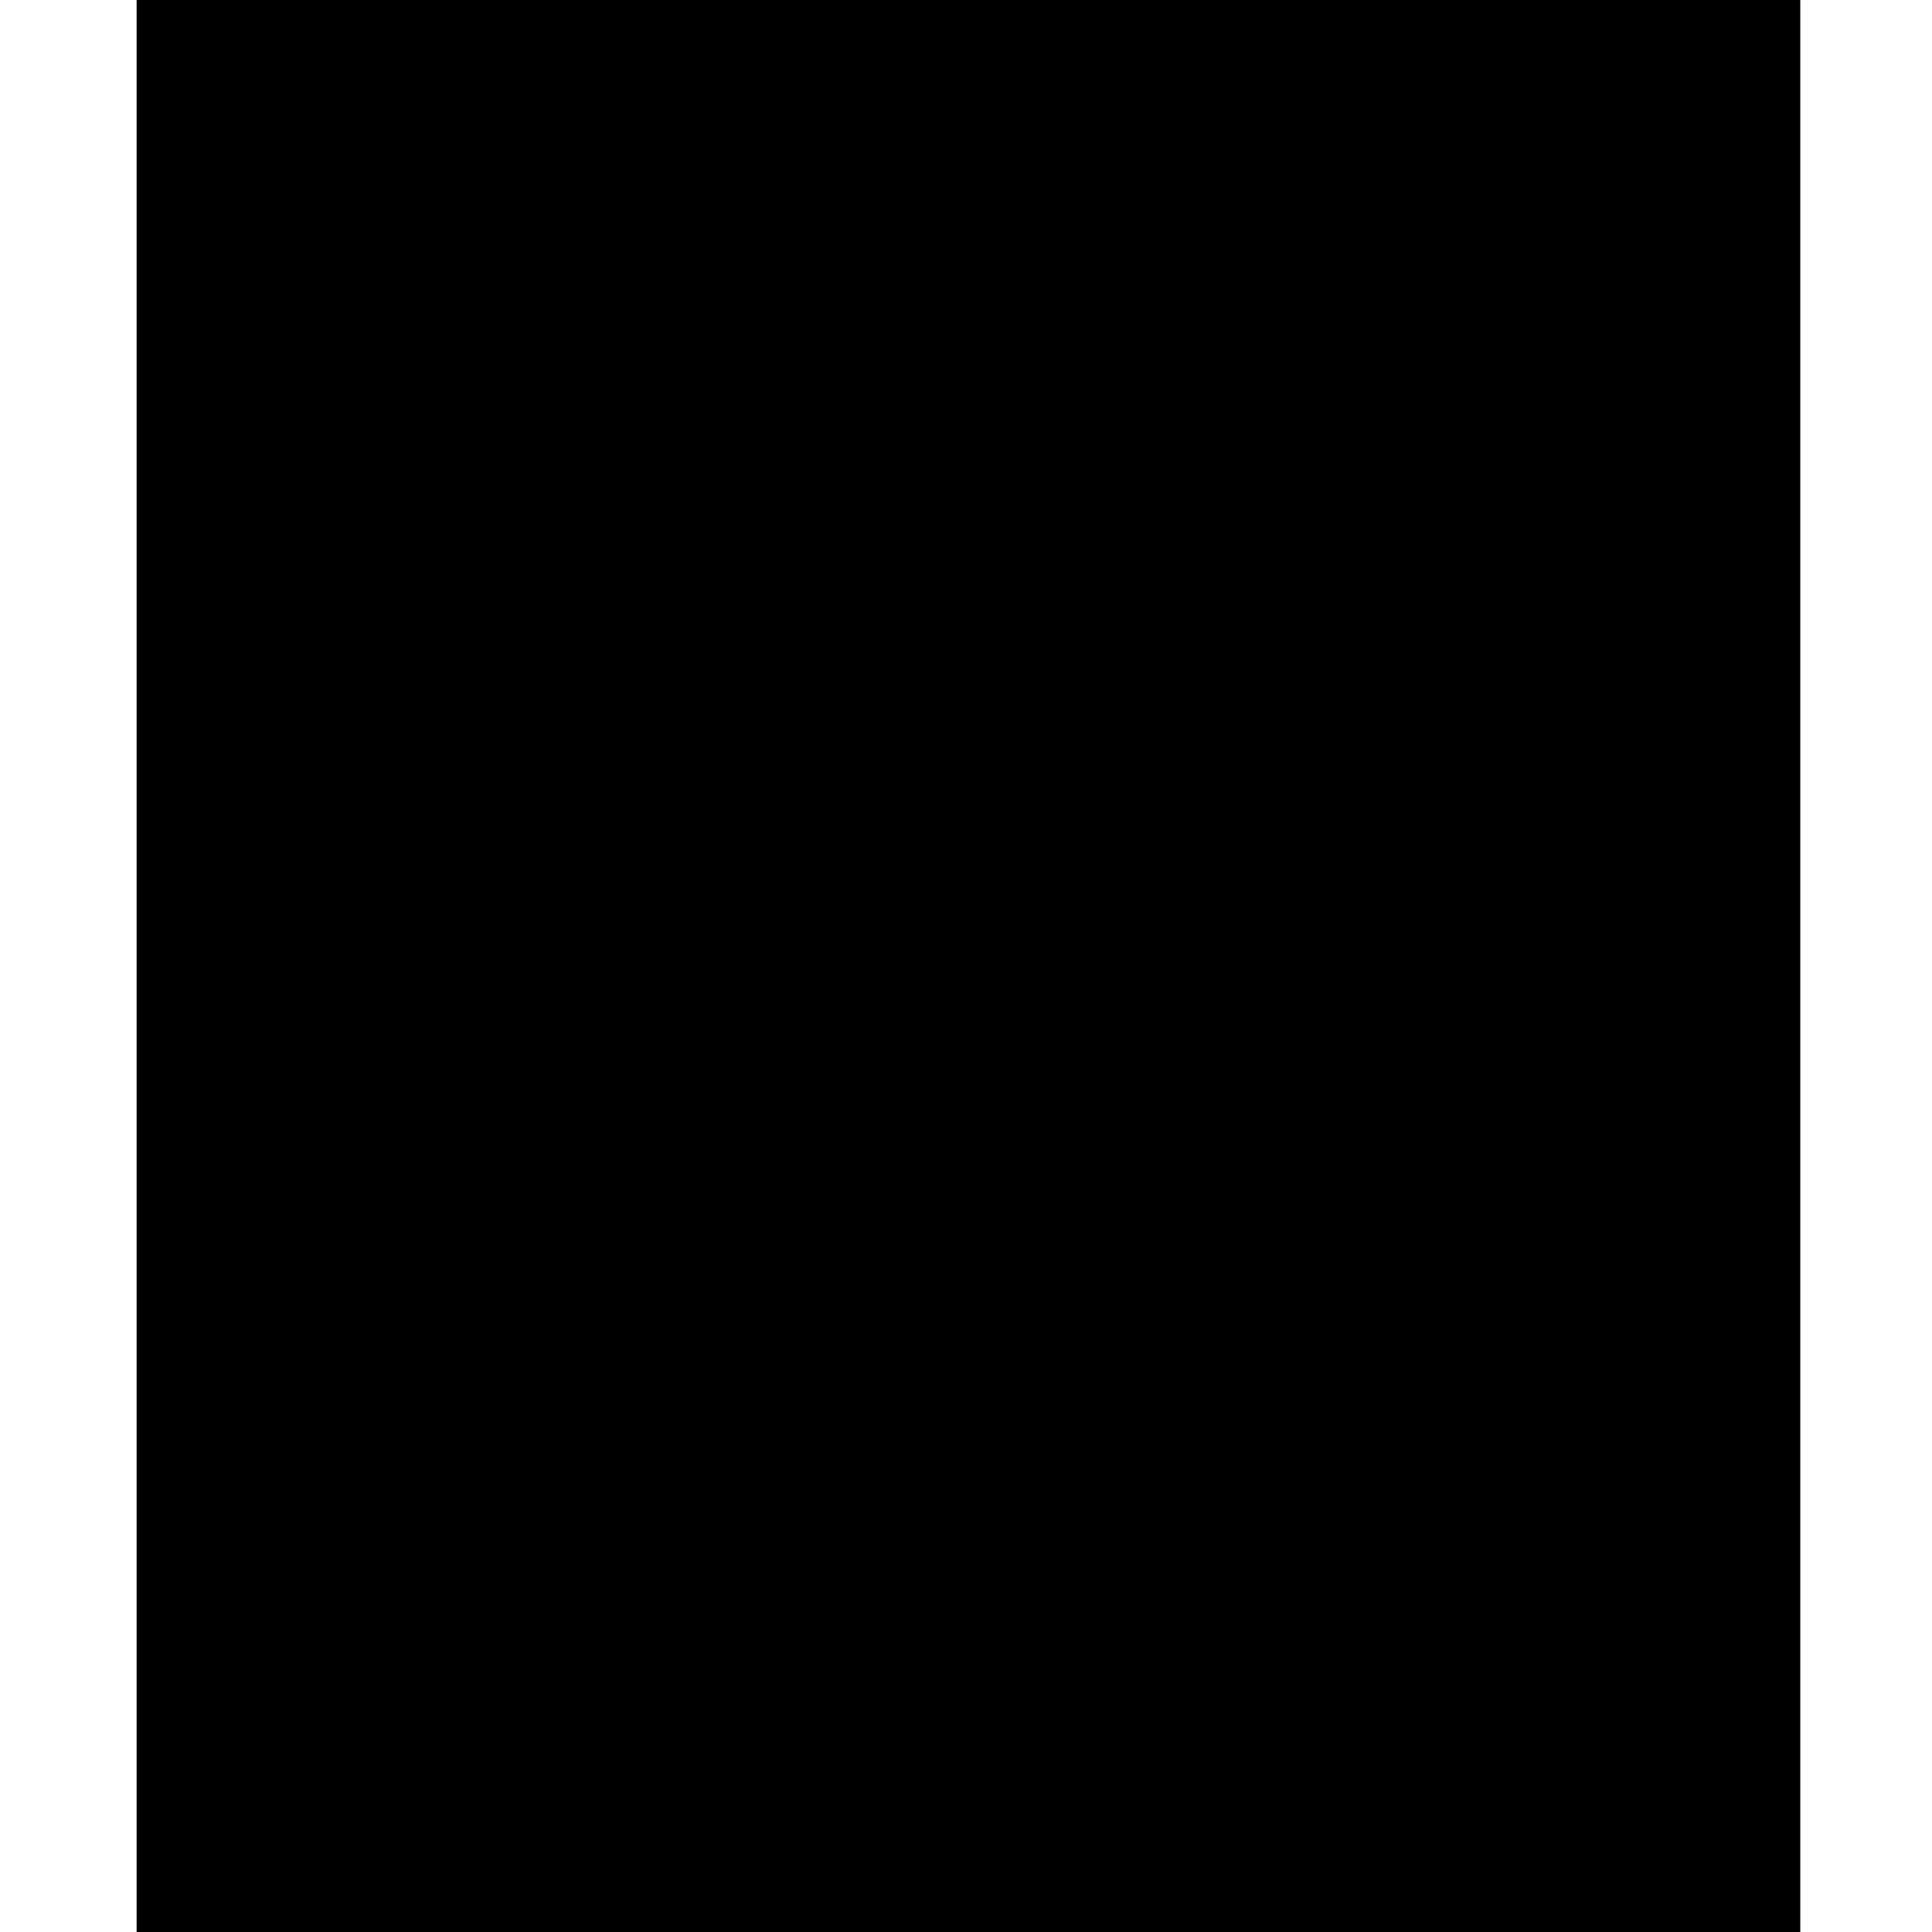
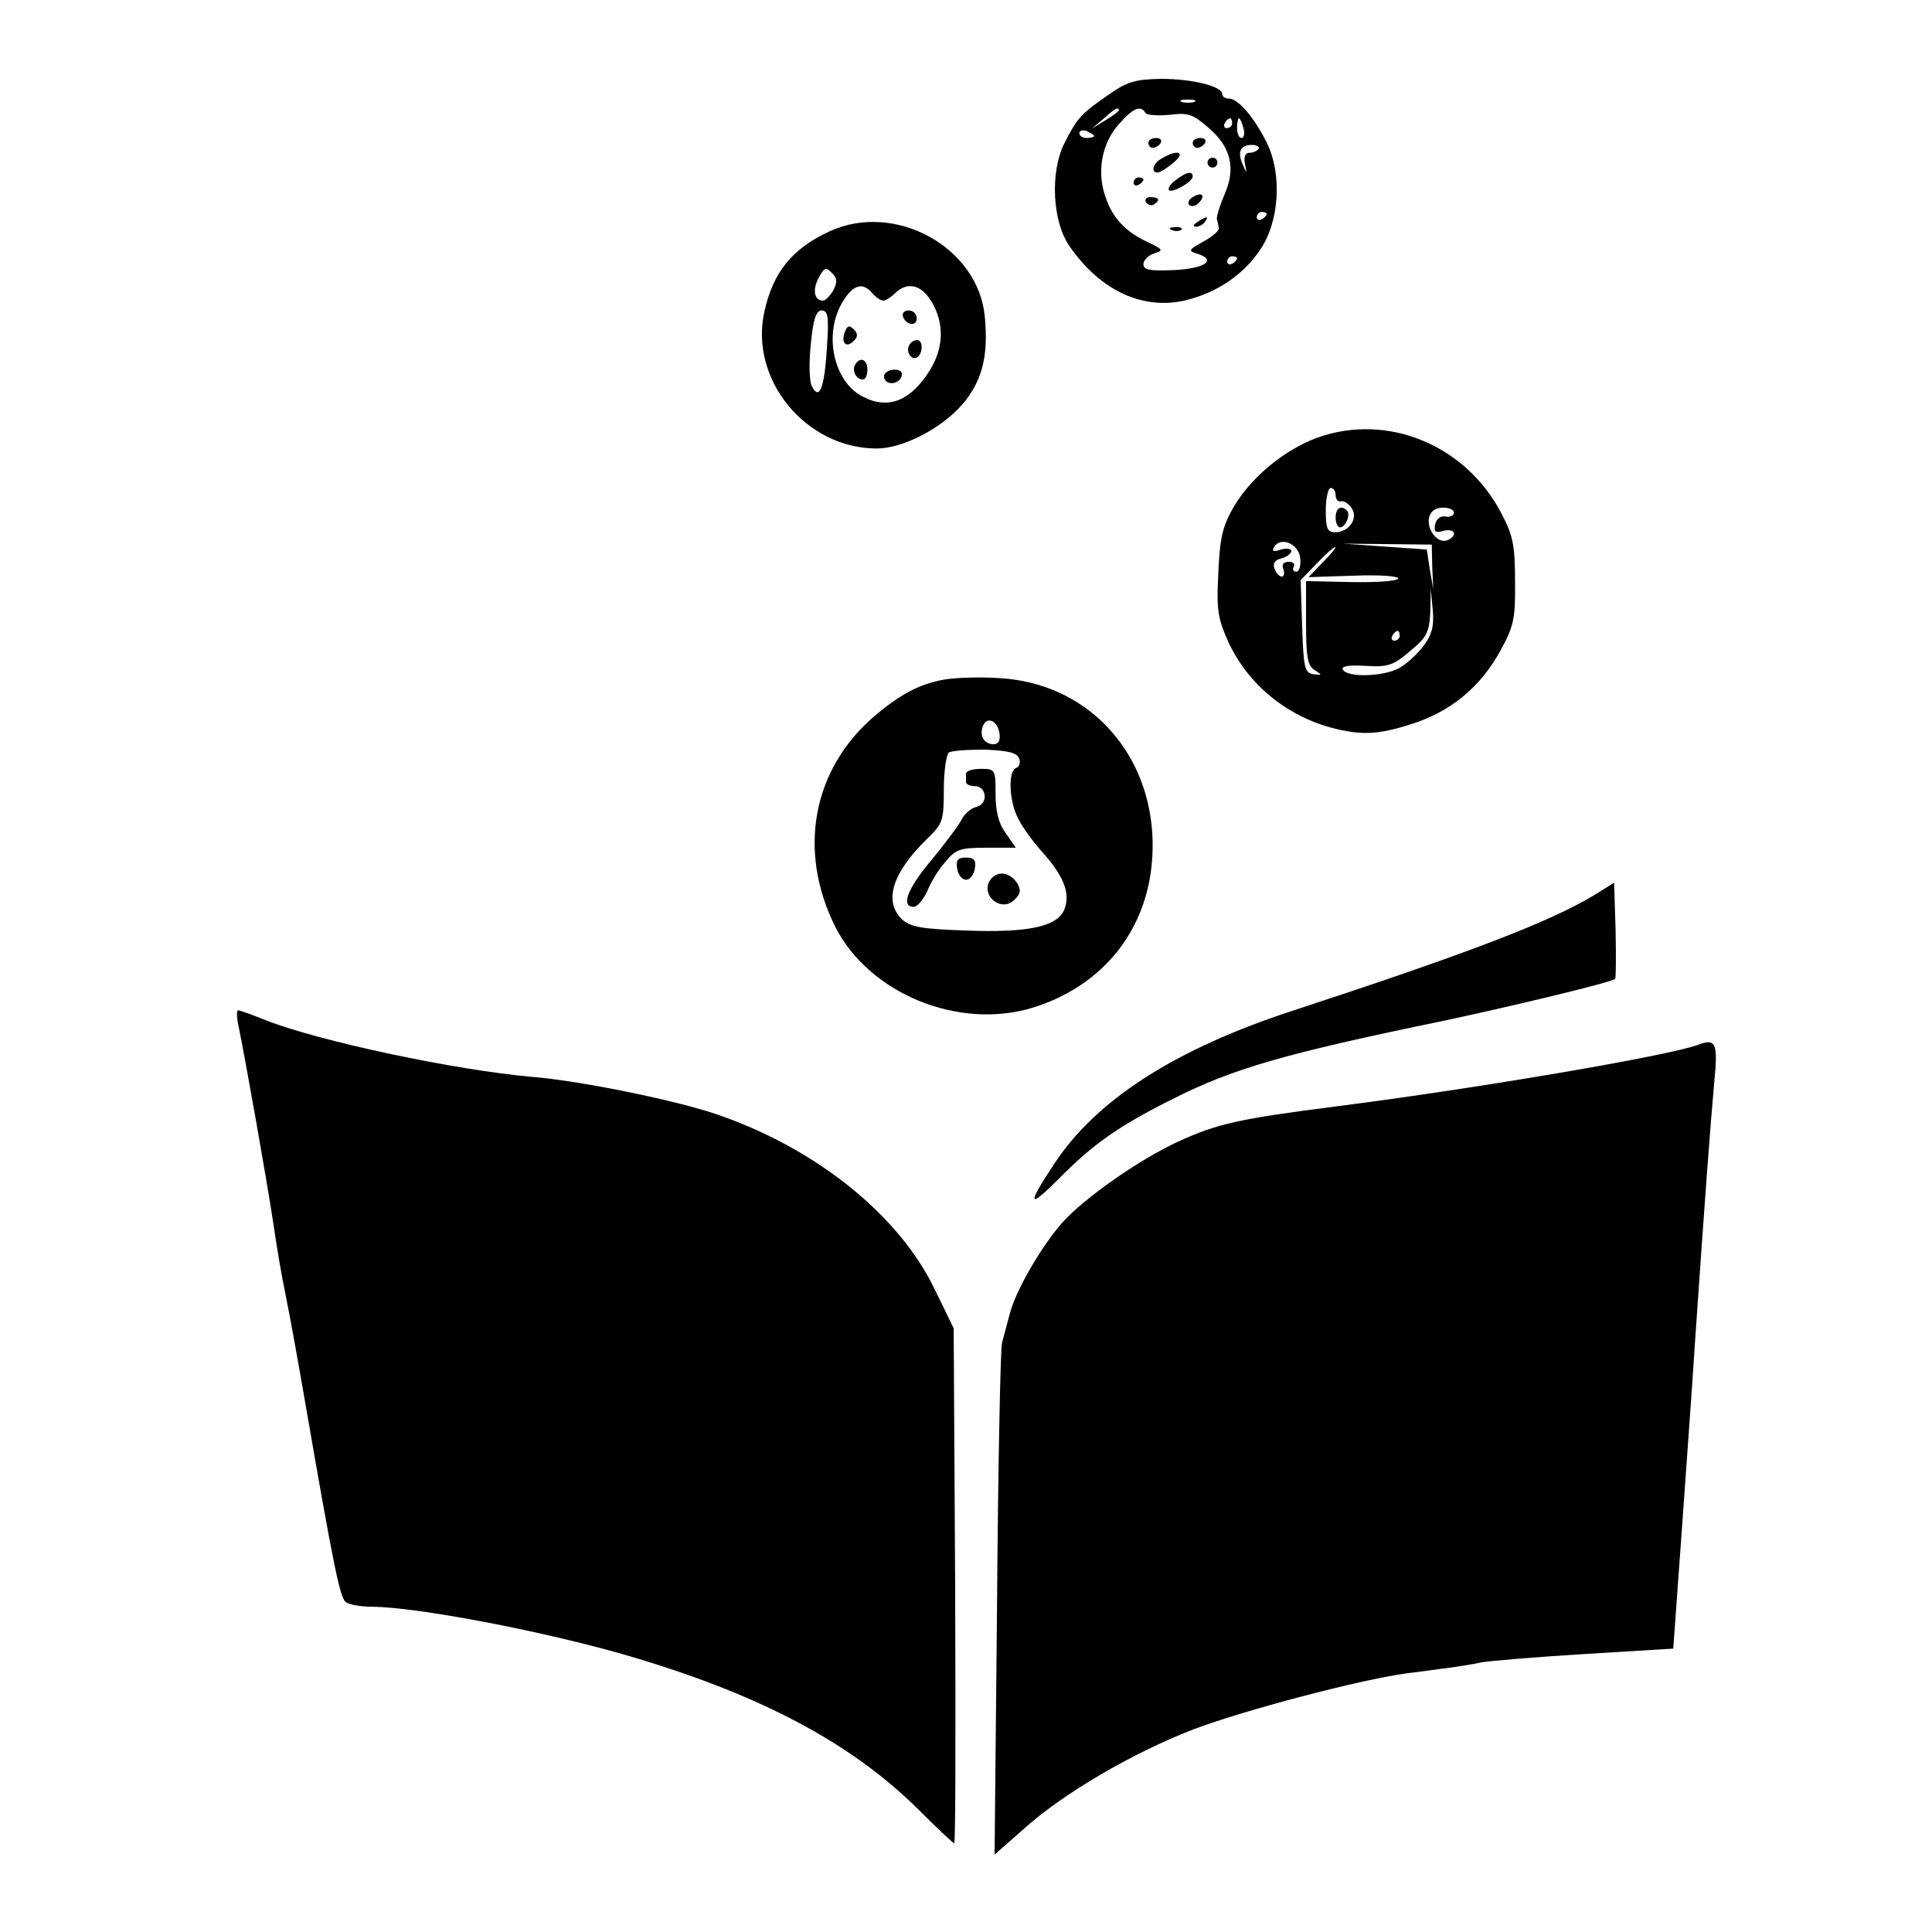
- <svg xmlns="http://www.w3.org/2000/svg" version="1.0" width="396pt" height="396pt" viewBox="0 0 396 396" preserveAspectRatio="xMidYMid meet">
-   <g transform="translate(0,396) scale(0.1,-0.1)" fill="#000000" stroke="none">
-     <path d="M280 1980 l0 -1980 1705 0 1705 0 0 1980 0 1980 -1705 0 -1705 0 0 -1980z" />
+ <svg xmlns="http://www.w3.org/2000/svg" version="1.0" width="392pt" height="392pt" viewBox="0 0 392 392" preserveAspectRatio="xMidYMid meet">
+   <g transform="translate(0,392) scale(0.1,-0.1)" fill="#000000" stroke="none">
+     <path d="M2251 3729 c-58 -40 -65 -48 -91 -99 -30 -59 -25 -161 11 -211 63 -90 149 -129 236 -108 63 16 115 51 149 101 40 57 46 155 14 219 -26 52 -58 89 -77 89 -7 0 -13 4 -13 9 0 16 -61 31 -124 31 -51 -1 -68 -5 -105 -31z m172 -16 c-7 -2 -19 -2 -25 0 -7 3 -2 5 12 5 14 0 19 -2 13 -5z m-153 -17 c0 -2 -12 -11 -27 -20 l-28 -17 24 20 c23 21 31 25 31 17z m54 -5 c3 -5 25 -6 49 -4 38 5 48 1 80 -27 45 -39 55 -82 31 -136 -9 -21 -16 -43 -15 -49 2 -5 3 -14 4 -18 1 -5 -13 -17 -31 -27 -31 -17 -32 -19 -12 -25 40 -13 14 -30 -48 -33 -49 -2 -62 0 -62 12 0 8 10 18 22 22 20 6 18 8 -18 25 -46 23 -70 51 -84 99 -14 49 -2 103 31 139 28 32 44 38 53 22z m176 -21 c0 -5 -5 -10 -11 -10 -5 0 -7 5 -4 10 3 6 8 10 11 10 2 0 4 -4 4 -10z m23 -10 c3 -11 1 -20 -4 -20 -5 0 -9 9 -9 20 0 11 2 20 4 20 2 0 6 -9 9 -20z m-303 -16 c0 -2 -7 -4 -15 -4 -8 0 -15 4 -15 10 0 5 7 7 15 4 8 -4 15 -8 15 -10z m334 -26 c-3 -4 -11 -8 -19 -8 -8 0 -12 -8 -9 -22 4 -21 4 -21 -4 -3 -12 26 -6 41 18 41 10 0 16 -4 14 -8z m16 -132 c0 -3 -4 -8 -10 -11 -5 -3 -10 -1 -10 4 0 6 5 11 10 11 6 0 10 -2 10 -4z m-60 -90 c0 -3 -4 -8 -10 -11 -5 -3 -10 -1 -10 4 0 6 5 11 10 11 6 0 10 -2 10 -4z" />
+     <path d="M2330 3630 c0 -5 4 -10 9 -10 6 0 13 5 16 10 3 6 -1 10 -9 10 -9 0 -16 -4 -16 -10z" />
+     <path d="M2420 3630 c0 -5 4 -10 9 -10 6 0 13 5 16 10 3 6 -1 10 -9 10 -9 0 -16 -4 -16 -10z" />
+     <path d="M2358 3599 c-19 -10 -24 -29 -9 -29 5 0 19 9 32 20 26 21 9 28 -23 9z" />
+     <path d="M2450 3590 c0 -5 5 -10 10 -10 6 0 10 5 10 10 0 6 -4 10 -10 10 -5 0 -10 -4 -10 -10z" />
+     <path d="M2386 3555 c-11 -8 -17 -17 -14 -21 7 -6 48 17 48 28 0 12 -13 9 -34 -7z" />
+     <path d="M2300 3549 c0 -5 5 -7 10 -4 6 3 10 8 10 11 0 2 -4 4 -10 4 -5 0 -10 -5 -10 -11z" />
+     <path d="M2420 3520 c-8 -5 -11 -12 -7 -16 4 -4 13 -2 19 4 15 15 7 24 -12 12z" />
+     <path d="M2325 3510 c4 -6 11 -8 16 -5 14 9 11 15 -7 15 -8 0 -12 -5 -9 -10z" />
+     <path d="M2430 3470 c-9 -6 -10 -10 -3 -10 6 0 15 5 18 10 8 12 4 12 -15 0z" />
+     <path d="M2378 3453 c7 -3 16 -2 19 1 4 3 -2 6 -13 5 -11 0 -14 -3 -6 -6z" />
+     <path d="M1684 3451 c-76 -35 -115 -82 -133 -163 -31 -138 84 -278 228 -278 53 0 132 41 174 90 40 47 53 98 45 179 -14 140 -182 232 -314 172z m7 -120 c-7 -11 -16 -21 -21 -21 -18 0 -22 22 -9 46 11 21 15 23 27 10 11 -11 11 -18 3 -35z m79 -6 c7 -8 17 -15 22 -15 5 0 16 7 24 15 25 24 53 18 74 -17 26 -43 25 -92 -2 -137 -39 -64 -85 -83 -137 -56 -60 30 -81 128 -41 193 21 35 41 40 60 17z m-92 -108 c-5 -83 -15 -110 -30 -82 -6 9 -7 46 -3 86 5 52 11 69 22 69 13 0 15 -12 11 -73z" />
+     <path d="M1832 3278 c6 -18 28 -21 28 -4 0 9 -7 16 -16 16 -9 0 -14 -5 -12 -12z" />
+     <path d="M1714 3246 c-8 -22 3 -33 18 -18 9 9 9 15 0 24 -9 9 -13 7 -18 -6z" />
+     <path d="M1845 3220 c-8 -13 4 -32 16 -25 12 8 12 35 0 35 -6 0 -13 -4 -16 -10z" />
+     <path d="M1735 3180 c-7 -12 2 -30 16 -30 5 0 9 9 9 20 0 21 -15 27 -25 10z" />
+     <path d="M1795 3161 c-3 -5 -1 -12 5 -16 12 -7 30 2 30 16 0 12 -27 12 -35 0z" />
+     <path d="M2673 3032 c-66 -24 -133 -79 -169 -139 -23 -40 -29 -62 -32 -135 -4 -76 -1 -92 20 -140 46 -99 140 -167 250 -183 35 -5 65 -2 116 14 83 25 145 75 187 152 26 48 30 63 29 139 0 73 -4 93 -27 137 -72 140 -232 206 -374 155z m37 -117 c0 -8 5 -14 11 -12 6 1 16 -5 22 -15 13 -20 -6 -48 -34 -48 -16 0 -19 8 -19 45 0 25 5 45 10 45 6 0 10 -7 10 -15z m240 -35 c0 -6 -8 -10 -17 -8 -10 2 -19 -5 -21 -16 -3 -15 0 -18 17 -13 21 5 29 -7 12 -17 -27 -17 -57 35 -34 57 10 11 43 8 43 -3z m-312 -92 c2 -16 -2 -28 -8 -28 -6 0 -8 5 -5 10 3 6 -1 10 -10 10 -11 0 -15 -5 -11 -15 3 -8 1 -15 -3 -15 -5 0 -12 7 -15 16 -4 11 1 18 14 21 11 3 20 10 20 15 0 5 -10 6 -21 3 -15 -5 -19 -4 -14 5 13 22 50 7 53 -22z m268 -18 l2 -45 -7 40 -6 40 -85 6 -85 6 90 -1 90 -1 1 -45z m-222 9 l-29 -30 93 3 c51 2 91 -1 89 -6 -2 -5 -44 -8 -95 -7 l-92 2 0 -85 c0 -70 3 -87 18 -96 15 -10 15 -10 -3 -8 -18 3 -20 12 -23 97 l-3 94 33 34 c17 18 34 33 37 33 3 0 -8 -14 -25 -31z m204 -170 c-13 -17 -35 -37 -50 -45 -32 -17 -104 -19 -113 -3 -5 7 10 10 45 8 47 -3 57 1 91 30 34 28 39 38 41 79 l1 47 4 -42 c3 -32 -1 -50 -19 -74z m-48 21 c0 -5 -5 -10 -11 -10 -5 0 -7 5 -4 10 3 6 8 10 11 10 2 0 4 -4 4 -10z" />
+     <path d="M2710 2870 c0 -11 4 -20 9 -20 11 0 22 26 14 34 -12 12 -23 5 -23 -14z" />
+     <path d="M1915 2541 c-50 -9 -89 -30 -142 -75 -125 -108 -155 -273 -78 -427 69 -135 249 -209 399 -164 160 49 254 184 244 354 -11 175 -138 305 -309 315 -41 3 -92 1 -114 -3z m113 -109 c2 -14 -2 -22 -12 -22 -19 0 -29 17 -22 36 8 22 30 12 34 -14z m40 -51 c3 -8 0 -17 -6 -19 -17 -5 -15 -68 4 -103 8 -17 30 -47 49 -68 43 -48 57 -83 45 -115 -13 -36 -73 -49 -201 -44 -88 3 -111 7 -128 22 -39 36 -21 95 50 164 32 31 34 37 34 100 0 37 5 70 10 75 6 4 39 6 73 6 47 -2 65 -6 70 -18z" />
+     <path d="M1960 2350 c0 -5 0 -13 0 -17 0 -4 8 -8 17 -8 25 0 29 -35 5 -42 -11 -2 -25 -14 -31 -26 -6 -12 -34 -49 -61 -82 -49 -58 -63 -95 -36 -95 7 0 19 14 27 31 7 18 23 45 37 60 21 26 30 29 84 29 l59 0 -20 29 c-15 20 -21 45 -21 80 0 50 -1 51 -30 51 -16 0 -30 -4 -30 -10z" />
+     <path d="M1942 2158 c2 -13 10 -23 18 -23 8 0 16 10 18 23 3 17 -2 22 -18 22 -16 0 -21 -5 -18 -22z" />
+     <path d="M2011 2137 c-25 -31 20 -71 48 -42 12 12 13 19 5 33 -15 22 -38 26 -53 9z" />
+     <path d="M3235 2104 c-91 -55 -259 -119 -610 -234 -240 -78 -402 -182 -487 -313 -55 -83 -52 -91 10 -29 69 70 121 107 231 162 123 62 226 92 551 159 140 30 341 78 347 85 2 2 2 46 1 99 l-3 96 -40 -25z" />
+     <path d="M484 1838 c14 -68 58 -316 71 -403 7 -49 18 -112 24 -140 10 -50 20 -104 41 -225 56 -324 70 -394 82 -401 7 -5 31 -9 53 -9 91 -1 334 -47 504 -95 275 -79 465 -178 605 -317 37 -37 70 -68 72 -68 3 0 3 235 2 523 l-3 522 -39 80 c-72 149 -238 283 -436 352 -81 29 -281 70 -380 78 -158 14 -431 72 -541 115 -27 11 -52 20 -56 20 -3 0 -3 -15 1 -32z" />
+     <path d="M3445 1800 c-59 -22 -445 -88 -735 -125 -196 -25 -240 -35 -319 -71 -80 -37 -190 -114 -236 -165 -42 -48 -94 -137 -106 -184 -6 -22 -13 -49 -16 -60 -3 -11 -8 -249 -10 -529 l-5 -509 59 52 c80 72 220 154 344 202 103 39 338 101 434 114 28 3 66 9 85 11 19 3 49 7 65 11 17 3 111 11 210 17 l180 11 17 235 c9 129 22 303 27 385 20 292 32 450 39 527 8 82 4 92 -33 78z" />
  </g>
</svg>
